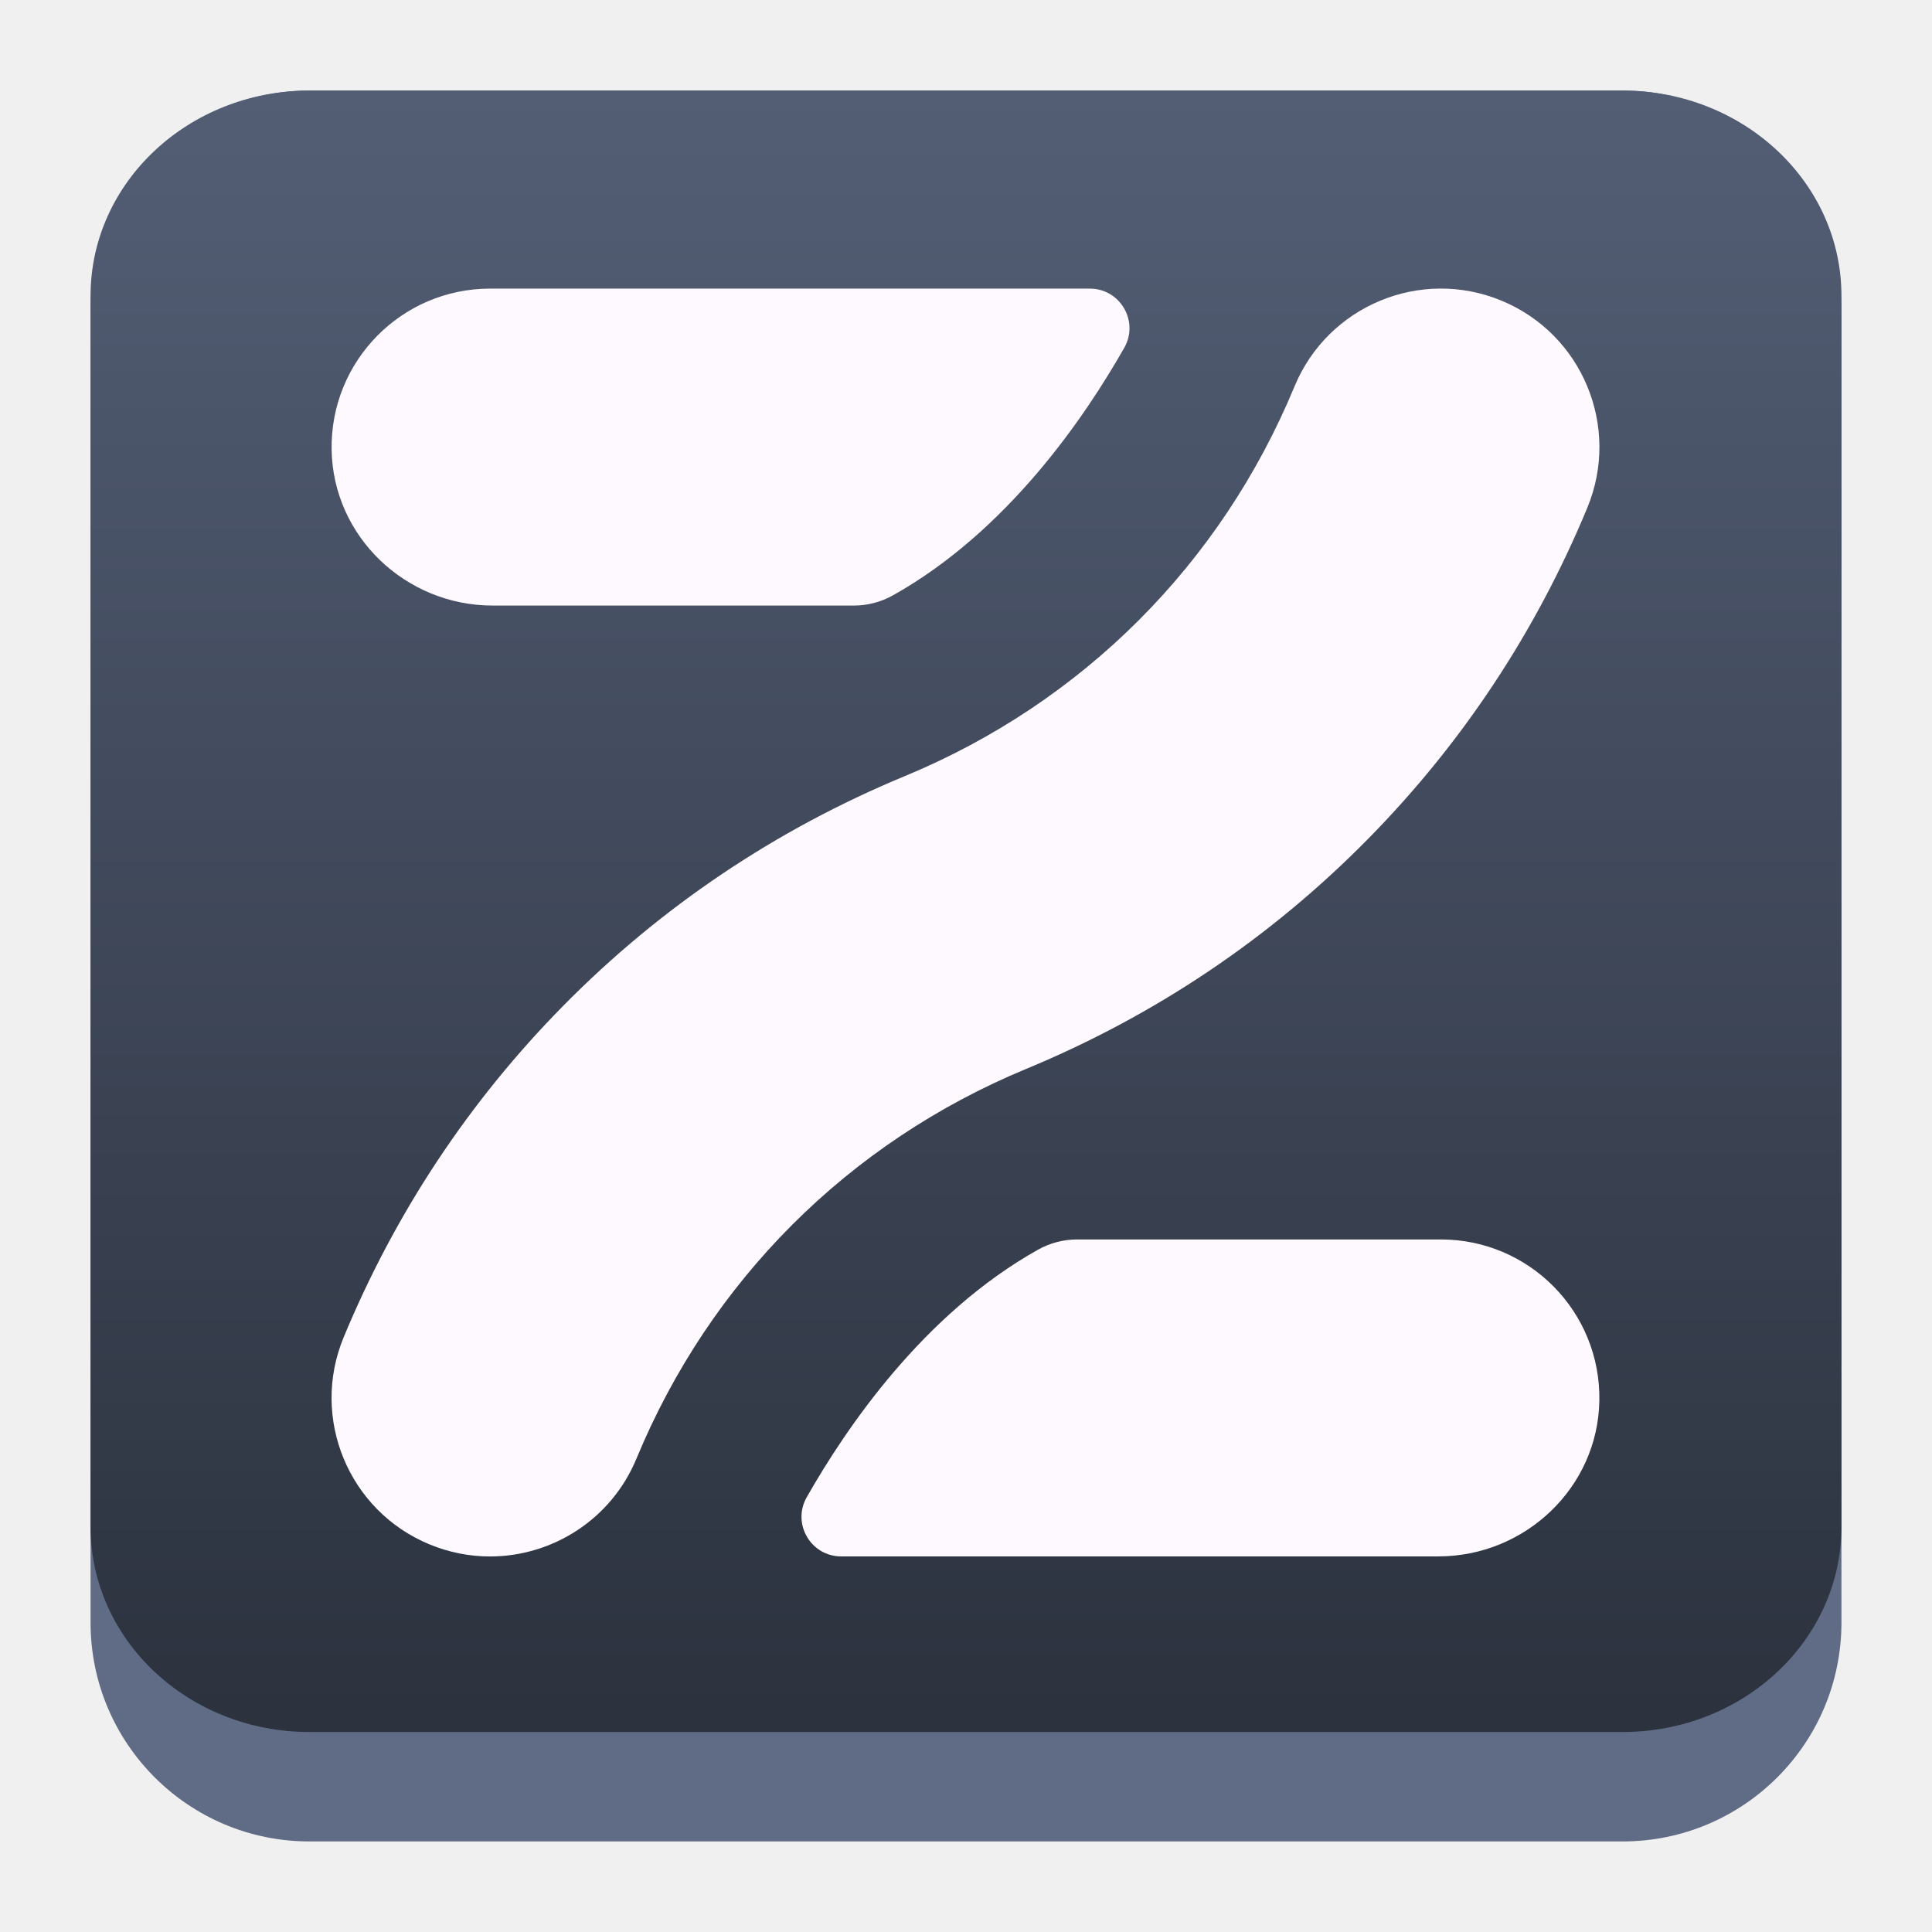
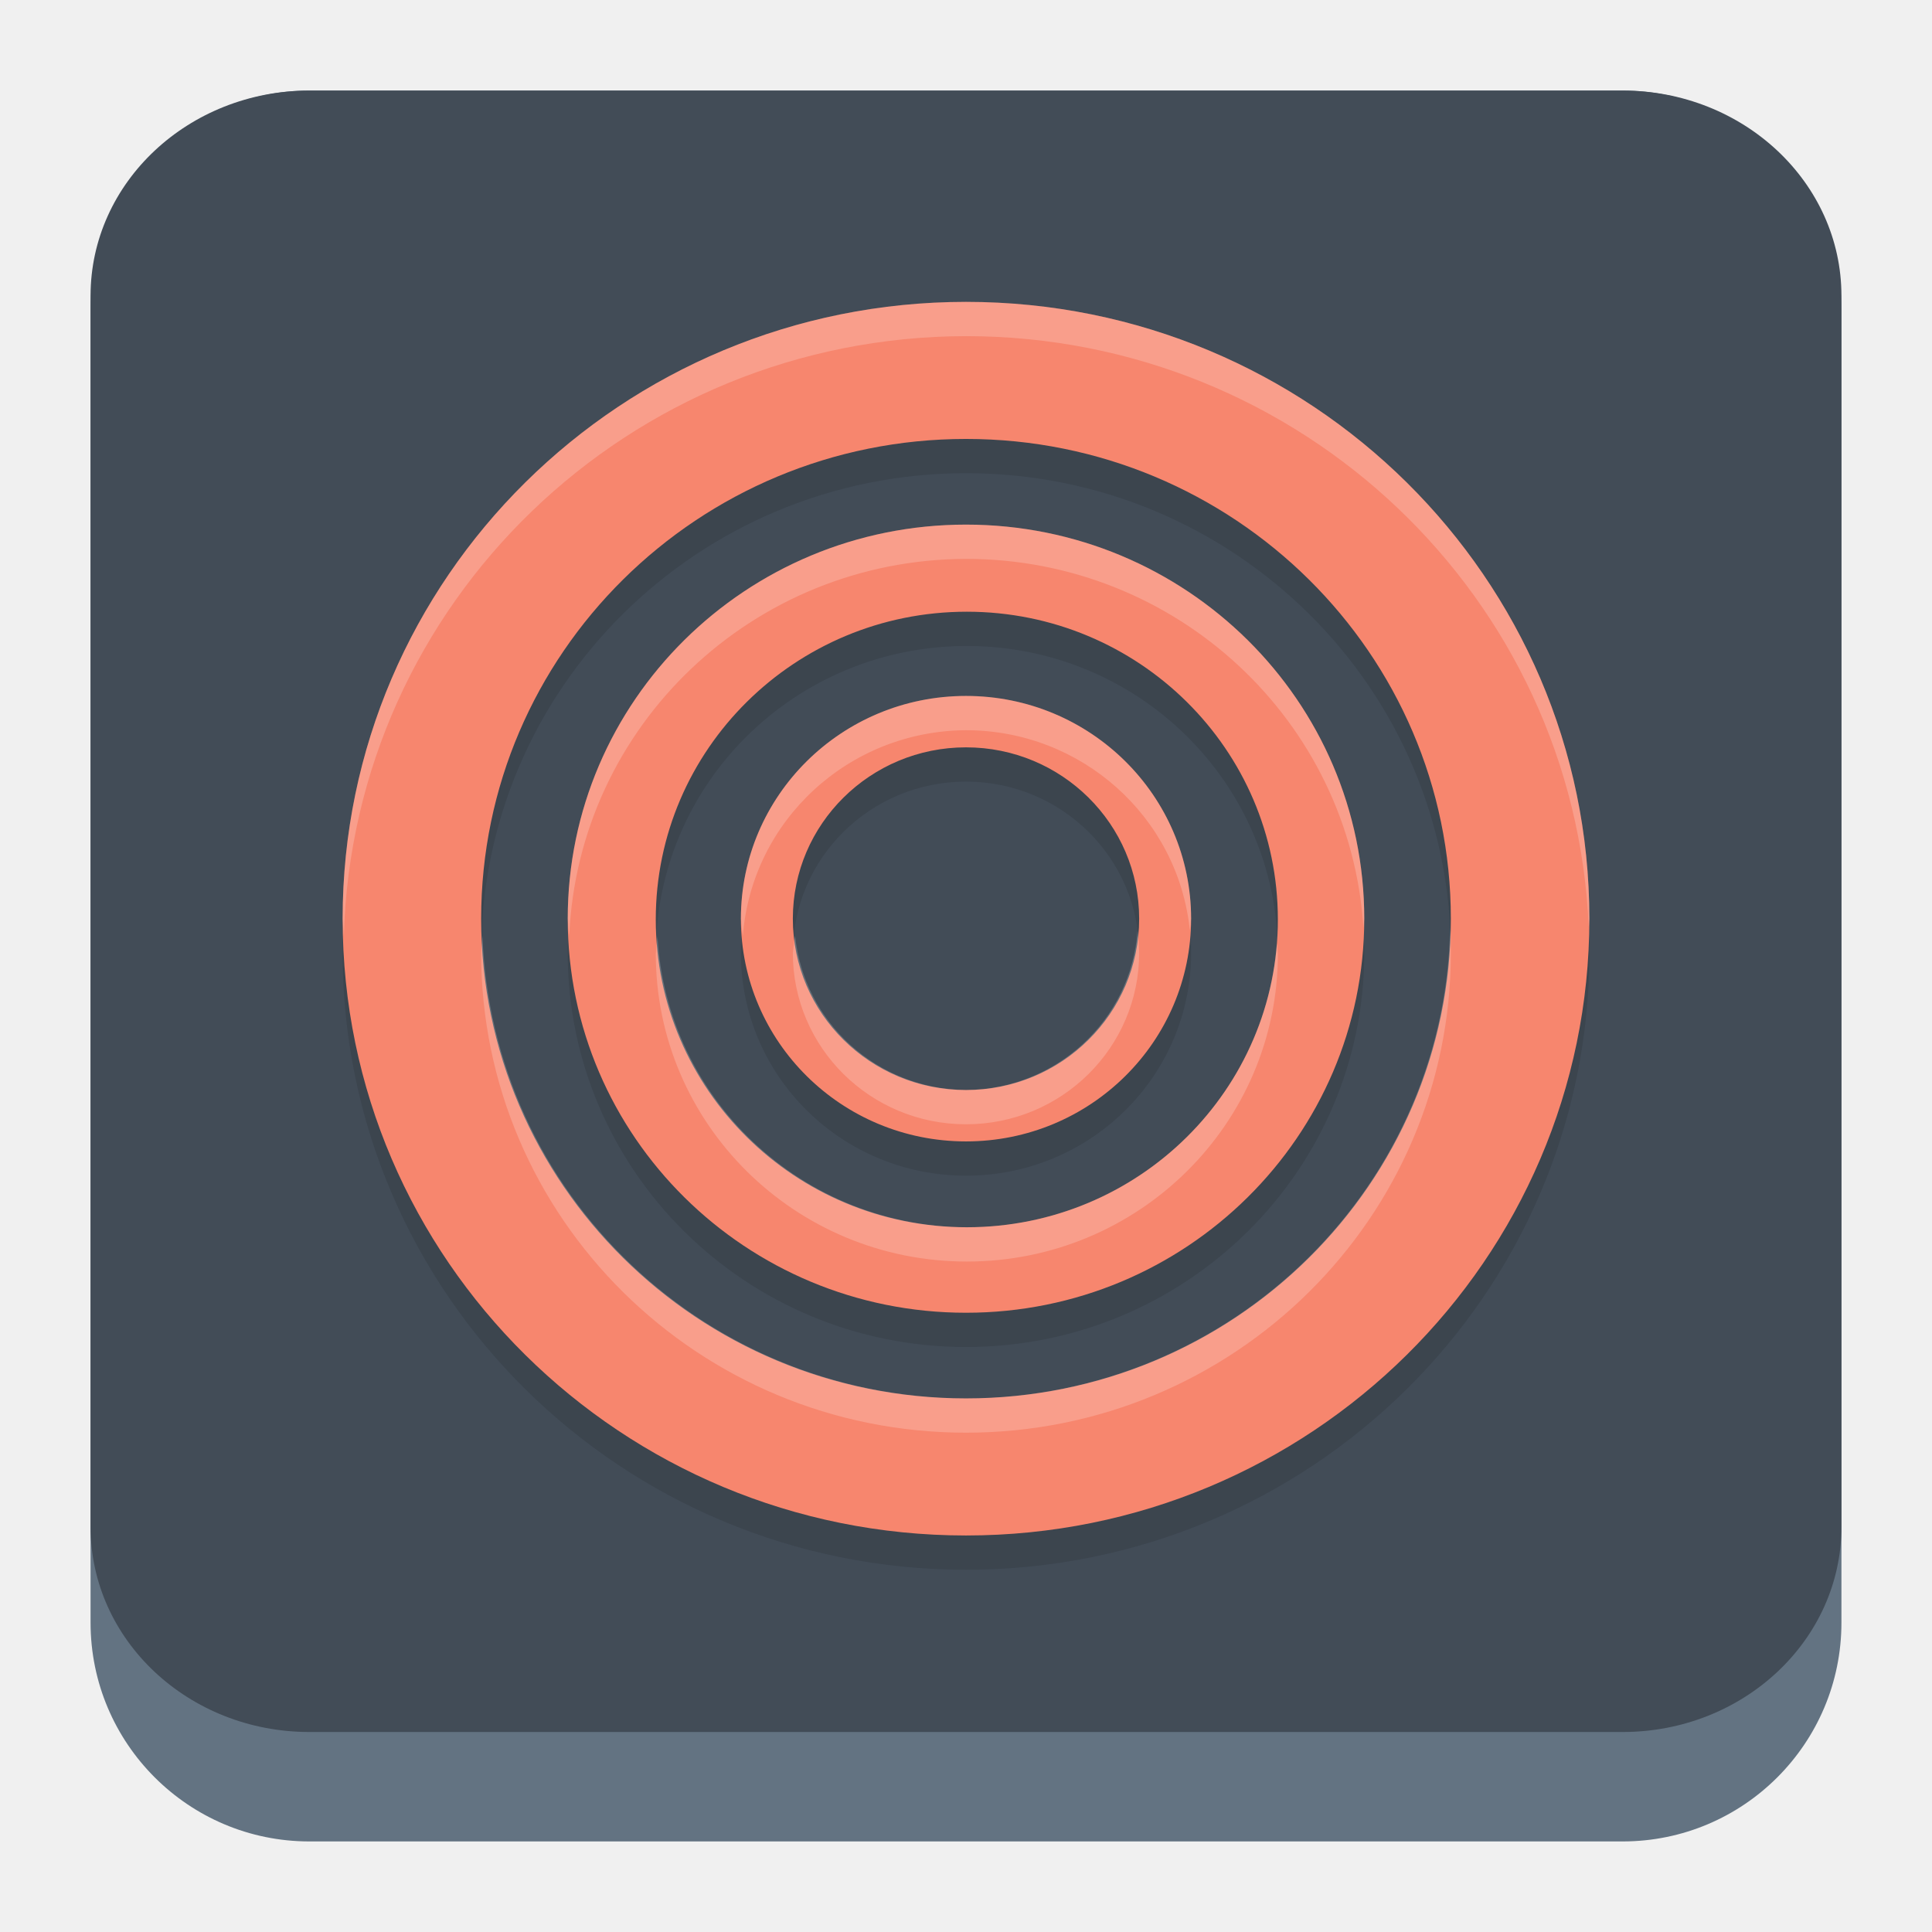
<svg xmlns="http://www.w3.org/2000/svg" xmlns:xlink="http://www.w3.org/1999/xlink" width="64" height="64" version="1.1" id="svg23117">
  <defs id="defs23105">
    <linearGradient id="a" y1="547.634" y2="499.679" x2="388.865" gradientUnits="userSpaceOnUse" gradientTransform="translate(-453.0439,-539.8148)" x1="428.816">
      <stop stop-color="#2a2c2f" id="stop23090" />
      <stop offset="1" stop-color="#536161" id="stop23092" />
    </linearGradient>
    <linearGradient id="b" y1="44" y2="12" x2="14" gradientUnits="userSpaceOnUse" x1="36" gradientTransform="translate(-68.47388,-40.01483)">
      <stop stop-color="#536161" style="stop-color:#bfc9c9;stop-opacity:1" id="stop23095" />
      <stop offset="1" stop-color="#f4f5f5" style="stop-color:#fbfbfb;stop-opacity:1" id="stop23097" />
    </linearGradient>
    <linearGradient id="c" y1="527.014" x1="406.501" y2="539.825" x2="419.974" gradientUnits="userSpaceOnUse" gradientTransform="translate(-453.0439,-539.8148)">
      <stop stop-color="#292c2f" id="stop23100" />
      <stop offset="1" stop-opacity="0" id="stop23102" />
-     </linearGradient>
-     <linearGradient xlink:href="#linearGradient22063" id="linearGradient22065" x1="-14" y1="6" x2="-14" y2="-10" gradientUnits="userSpaceOnUse" gradientTransform="matrix(3.625,0,0,3.625,82.75001,39.25)" />
-     <linearGradient id="linearGradient22063">
-       <stop style="stop-color:#292f3a;stop-opacity:1;" offset="0" id="stop22059" />
-       <stop style="stop-color:#535e75;stop-opacity:1;" offset="1" id="stop22061" />
    </linearGradient>
    <linearGradient gradientTransform="matrix(1.417514,0,0,1.417514,-0.972613,0.3330346)" id="b-3" y1="23.775" x1="22.54" y2="35.804" x2="35.771" gradientUnits="userSpaceOnUse">
      <stop stop-color="#292c2f" id="stop12" />
      <stop offset="1" stop-color="#292c2f" stop-opacity="0" id="stop14" />
    </linearGradient>
    <linearGradient xlink:href="#linearGradient4564" id="linearGradient4570" x1="18.653" y1="20.191" x2="7.432" y2="8.525" gradientUnits="userSpaceOnUse" gradientTransform="matrix(1,0,0,1.157895,8.000003,3.145132)" />
    <linearGradient id="linearGradient4564">
      <stop style="stop-color:#ffa92d;stop-opacity:1;" offset="0" id="stop4566" />
      <stop style="stop-color:#ffc169;stop-opacity:1" offset="1" id="stop4568" />
    </linearGradient>
    <linearGradient xlink:href="#linearGradient4574" id="linearGradient4580" x1="28.615" y1="21.502" x2="39.94" y2="10.118" gradientUnits="userSpaceOnUse" gradientTransform="matrix(1,0,0,1.157895,8.000003,3.145132)" />
    <linearGradient id="linearGradient4574">
      <stop style="stop-color:#bf4231;stop-opacity:1;" offset="0" id="stop4576" />
      <stop style="stop-color:#f58273;stop-opacity:1" offset="1" id="stop4578" />
    </linearGradient>
    <linearGradient xlink:href="#linearGradient4590" id="linearGradient4596" x1="33.241" y1="30.191" x2="40.393" y2="37.416" gradientUnits="userSpaceOnUse" gradientTransform="matrix(1,0,0,1.157895,8.000003,3.145132)" />
    <linearGradient id="linearGradient4590">
      <stop id="stop4594" offset="0" style="stop-color:#54d883;stop-opacity:1" />
      <stop id="stop4592" offset="1" style="stop-color:#3bb566;stop-opacity:1;" />
    </linearGradient>
    <linearGradient xlink:href="#linearGradient4582" id="linearGradient4588" x1="19.831" y1="26.561" x2="9.69" y2="37.881" gradientUnits="userSpaceOnUse" gradientTransform="matrix(1,0,0,1.157895,8.000003,3.145132)" />
    <linearGradient id="linearGradient4582">
      <stop id="stop4586" offset="0" style="stop-color:#7cbcec;stop-opacity:1" />
      <stop id="stop4584" offset="1" style="stop-color:#3b85b5;stop-opacity:1;" />
    </linearGradient>
    <linearGradient xlink:href="#linearGradient4626" id="linearGradient4632" x1="23.693" y1="21.277" x2="34.937" y2="32.522" gradientUnits="userSpaceOnUse" gradientTransform="matrix(1.1,0,0,1.1,5.600003,4.534606)" />
    <linearGradient id="linearGradient4626">
      <stop style="stop-color:#000000;stop-opacity:1;" offset="0" id="stop4628" />
      <stop style="stop-color:#000000;stop-opacity:0;" offset="1" id="stop4630" />
    </linearGradient>
    <linearGradient xlink:href="#linearGradient4598" id="linearGradient4604" x1="27.197" y1="33.475" x2="21.366" y2="14.901" gradientUnits="userSpaceOnUse" gradientTransform="matrix(1.1,0,0,1.32,5.600003,-0.7453944)" />
    <linearGradient id="linearGradient4598">
      <stop style="stop-color:#172525;stop-opacity:1;" offset="0" id="stop4600" />
      <stop style="stop-color:#334545;stop-opacity:1" offset="1" id="stop4602" />
    </linearGradient>
    <linearGradient xlink:href="#linearGradient4656" id="linearGradient4662" x1="19.025" y1="15.232" x2="29.946" y2="31.765" gradientUnits="userSpaceOnUse" gradientTransform="matrix(1.1,0,0,1.1,6.700003,4.534606)" />
    <linearGradient id="linearGradient4656">
      <stop style="stop-color:#ffffff;stop-opacity:1;" offset="0" id="stop4658" />
      <stop style="stop-color:#536161;stop-opacity:1" offset="1" id="stop4660" />
    </linearGradient>
    <linearGradient id="linearGradient6568" x1="27" x2="27" y1="50" y2="54" gradientTransform="translate(-88.22814,-33.96119)" gradientUnits="userSpaceOnUse">
      <stop stop-color="#51595b" offset="0" id="stop191" />
      <stop stop-color="#777c81" offset="1" id="stop193" />
    </linearGradient>
    <linearGradient id="linearGradient14245" x1="111.561" x2="123.561" y1="45.061" y2="57.061" gradientTransform="matrix(1.989655,0,0,1.989655,-207.3491,-47.52975)" gradientUnits="userSpaceOnUse" xlink:href="#linearGradient4626" />
    <linearGradient id="linearGradient14247" x1="125.439" x2="133.561" y1="35" y2="35" gradientTransform="matrix(1.989655,0,0,1.989655,-227.2457,-47.52975)" gradientUnits="userSpaceOnUse">
      <stop stop-color="#2980b9" offset="0" id="stop202" />
    </linearGradient>
    <linearGradient id="linearGradient14249" x1="115.5" x2="119.5" y1="39" y2="35" gradientTransform="matrix(1.989655,0,0,1.989655,-207.3491,-47.52975)" gradientUnits="userSpaceOnUse" xlink:href="#linearGradient4626" />
    <linearGradient id="linearGradient14251" x1="111.561" x2="124.561" y1="45.061" y2="58.061" gradientTransform="matrix(1.989655,0,0,1.989655,-190.5575,-39.69159)" gradientUnits="userSpaceOnUse" xlink:href="#linearGradient4626" />
    <linearGradient id="linearGradient14253" x1="131" x2="109.439" y1="49" y2="30.939" gradientTransform="matrix(1.989655,0,0,1.989655,-207.3491,-47.52975)" gradientUnits="userSpaceOnUse">
      <stop stop-color="#3498db" offset="0" id="stop207" />
      <stop stop-color="#3daee9" offset="1" id="stop209" />
    </linearGradient>
    <linearGradient id="b-36" gradientTransform="matrix(1.125,0,0,1.218747,5.000019,-3.005861)" gradientUnits="userSpaceOnUse" x1="25.07" x2="25" y1="33.844" y2="10">
      <stop offset="0" stop-color="#73ba25" id="stop202-7" />
      <stop offset="1" stop-color="#96cb5c" id="stop204" />
    </linearGradient>
    <linearGradient id="c-5" gradientUnits="userSpaceOnUse" x1="10" x2="34" xlink:href="#a-3" y1="10" y2="34" gradientTransform="matrix(1.125,0,0,1.125,5.000019,4.689135)" />
    <linearGradient id="a-3" gradientTransform="translate(384.57,500.8)" gradientUnits="userSpaceOnUse" x1="10" x2="15" y1="36" y2="41">
      <stop offset="0" stop-color="#292c2f" id="stop196" />
      <stop offset="1" stop-opacity="0" id="stop198" />
    </linearGradient>
    <linearGradient id="d" gradientTransform="matrix(1.125,0,0,1.125,5.000019,4.689138)" gradientUnits="userSpaceOnUse" x2="0" y1="20" y2="44">
      <stop offset="0" stop-color="#eff0f1" id="stop191-5" />
      <stop offset="1" stop-color="#bdc3c7" id="stop193-6" />
    </linearGradient>
    <linearGradient id="e" gradientTransform="matrix(1.125,0,0,1.125,20.86249,5.814138)" gradientUnits="userSpaceOnUse" x1="9.905" x2="14.905" xlink:href="#a-3" y1="36" y2="41" />
    <linearGradient id="b-367" gradientTransform="matrix(1.125,0,0,1.218747,5.013491,-2.694999)" gradientUnits="userSpaceOnUse" x1="25.07" x2="25" y1="33.844" y2="10">
      <stop offset="0" stop-color="#73ba25" id="stop220" />
      <stop offset="1" stop-color="#96cb5c" id="stop222" />
    </linearGradient>
    <linearGradient id="c-53" gradientTransform="matrix(1.125,0,0,1.125,3.888486,5)" gradientUnits="userSpaceOnUse" x1="11" x2="35" xlink:href="#a-3" y1="10" y2="34" />
    <linearGradient id="d-6" gradientTransform="matrix(1.125,0,0,1.125,5.013491,5.000002)" gradientUnits="userSpaceOnUse" x2="0" y1="20" y2="44">
      <stop offset="0" stop-color="#eff0f1" id="stop209-2" />
      <stop offset="1" stop-color="#bdc3c7" id="stop211" />
    </linearGradient>
    <linearGradient id="e-9" gradientTransform="matrix(1.125,0,0,1.125,20.87599,6.125002)" gradientUnits="userSpaceOnUse" x1="9.905" x2="14.905" xlink:href="#a-3" y1="36" y2="41" />
    <linearGradient id="linearGradient4167">
      <stop id="stop4169" offset="0" style="stop-color:#5f5f5f;stop-opacity:1" />
      <stop style="stop-color:#7b7b7b;stop-opacity:1;" offset="0.002" id="stop4171" />
      <stop style="stop-color:#b8b8b8;stop-opacity:1;" offset="0.016" id="stop4173" />
      <stop id="stop4175" offset="0.069" style="stop-color:#7b7b7b;stop-opacity:1;" />
      <stop id="stop4177" offset="1" style="stop-color:#7b7b7b;stop-opacity:1;" />
    </linearGradient>
    <linearGradient id="linearGradient4434">
      <stop style="stop-color:#23343f;stop-opacity:1;" offset="0" id="stop4436" />
      <stop style="stop-color:#0d2024;stop-opacity:1;" offset="1" id="stop4438" />
    </linearGradient>
    <linearGradient id="linearGradient3863">
      <stop style="stop-color:#5f5f5f;stop-opacity:1" offset="0" id="stop3865" />
      <stop id="stop4068" offset="0.008" style="stop-color:#7b7b7b;stop-opacity:1;" />
      <stop id="stop4066" offset="0.016" style="stop-color:#bcbcbc;stop-opacity:1;" />
      <stop style="stop-color:#7b7b7b;stop-opacity:1;" offset="0.116" id="stop4070" />
      <stop style="stop-color:#7b7b7b;stop-opacity:1;" offset="1" id="stop3867" />
    </linearGradient>
    <clipPath clipPathUnits="userSpaceOnUse" id="clipPath4998">
      <path id="path5000" d="m 362.869,919.99 -26.457,78.126 c -0.199,0.567 1.276,1.281 3.09,1.244 h 208.389 c 2.009,0.041 3.388,-0.677 3.19,-1.244 l -24.426,-78.126 c -0.131,-0.368 -0.512,-0.631 -0.902,-0.622 H 364.766 c -0.885,0 -1.768,0.345 -1.896,0.622 z" style="fill:url(#radialGradient5002);fill-opacity:1;stroke:none" />
    </clipPath>
    <linearGradient id="linearGradient4751">
      <stop id="stop4753" offset="0" style="stop-color:#0d2024;stop-opacity:1;" />
      <stop style="stop-color:#1d363e;stop-opacity:1;" offset="0.695" id="stop4755" />
      <stop id="stop4757" offset="1" style="stop-color:#2e4c59;stop-opacity:1;" />
    </linearGradient>
    <linearGradient id="linearGradient4573">
      <stop style="stop-color:#0d2024;stop-opacity:1;" offset="0" id="stop4575" />
      <stop id="stop4749" offset="0.68" style="stop-color:#1d363e;stop-opacity:1;" />
      <stop style="stop-color:#2e4c59;stop-opacity:1;" offset="1" id="stop4577" />
    </linearGradient>
    <linearGradient id="linearGradient4533">
      <stop style="stop-color:#000000;stop-opacity:1;" offset="0" id="stop4535" />
      <stop style="stop-color:#5b91ac;stop-opacity:0;" offset="1" id="stop4537" />
    </linearGradient>
    <linearGradient id="linearGradient4563">
      <stop style="stop-color:#000000;stop-opacity:1;" offset="0" id="stop4565" />
      <stop style="stop-color:#2f4a58;stop-opacity:1;" offset="1" id="stop4567" />
    </linearGradient>
    <linearGradient id="linearGradient4401">
      <stop style="stop-color:#1c2e37;stop-opacity:1;" offset="0" id="stop4403" />
      <stop id="stop4423" offset="0.236" style="stop-color:#2d627b;stop-opacity:1;" />
      <stop style="stop-color:#357c9d;stop-opacity:1;" offset="0.593" id="stop4427" />
      <stop id="stop4429" offset="0.871" style="stop-color:#9fcce0;stop-opacity:1" />
      <stop id="stop4421" offset="0.905" style="stop-color:#3e97bf;stop-opacity:1" />
      <stop style="stop-color:#9ecbdf;stop-opacity:1;" offset="0.945" id="stop4425" />
      <stop style="stop-color:#ffffff;stop-opacity:1;" offset="1" id="stop4405" />
    </linearGradient>
    <linearGradient id="linearGradient4411">
      <stop style="stop-color:#13191b;stop-opacity:0;" offset="0" id="stop4413" />
      <stop id="stop4419" offset="0.931" style="stop-color:#13191b;stop-opacity:0" />
      <stop style="stop-color:#00385c;stop-opacity:1;" offset="1" id="stop4415" />
    </linearGradient>
    <clipPath clipPathUnits="userSpaceOnUse" id="clipPath4785">
      <circle style="opacity:0.354;fill:url(#radialGradient4790);fill-opacity:1;fill-rule:evenodd;stroke:none" id="path4788" transform="matrix(0.5508793,0,0,0.7444746,348.8366,72.65101)" cx="-397.875" cy="-33.375" r="8.125" />
    </clipPath>
    <clipPath clipPathUnits="userSpaceOnUse" id="clipPath933">
      <circle style="opacity:0.354;fill:url(#radialGradient4790);fill-opacity:1;fill-rule:evenodd;stroke:none" id="path931" transform="matrix(0.5508793,0,0,0.7444746,348.8366,72.65101)" cx="-397.875" cy="-33.375" r="8.125" />
    </clipPath>
    <clipPath clipPathUnits="userSpaceOnUse" id="clipPath496">
      <g id="g500" transform="matrix(-4.51702,0,0,4.517019,271.8743,5.99733)">
        <path id="path498" d="m 13.349,29.445 c -0.715,0 -1.363,0.212 -1.453,0.477 L 5.345,49.335 c -0.003,0.009 -0.006,0.018 -0.007,0.028 -2.878e-4,0.002 1.709e-4,0.005 0,0.007 v 0.014 l 0.007,2.996 c -0.089,0.294 0.612,0.533 1.57,0.533 H 57.114 c 0.959,0 1.659,-0.239 1.57,-0.533 l 0.007,-2.996 c 1.47e-4,-0.004 2.22e-4,-0.009 0,-0.014 -8.85e-4,-0.012 -0.003,-0.023 -0.007,-0.035 L 52.223,29.922 C 52.135,29.657 51.485,29.445 50.77,29.445 H 13.349 Z" style="fill:url(#linearGradient4237);fill-opacity:1;stroke-width:0.221" />
      </g>
    </clipPath>
    <clipPath clipPathUnits="userSpaceOnUse" id="clipPath502">
      <g id="g506" transform="matrix(4.51702,0,0,4.517019,-17.11032,802.3595)">
        <path id="path504" d="m 13.349,29.445 c -0.715,0 -1.363,0.212 -1.453,0.477 L 5.345,49.335 c -0.003,0.009 -0.006,0.018 -0.007,0.028 -2.878e-4,0.002 1.709e-4,0.005 0,0.007 v 0.014 l 0.007,2.996 c -0.089,0.294 0.612,0.533 1.57,0.533 H 57.114 c 0.959,0 1.659,-0.239 1.57,-0.533 l 0.007,-2.996 c 1.47e-4,-0.004 2.22e-4,-0.009 0,-0.014 -8.85e-4,-0.012 -0.003,-0.023 -0.007,-0.035 L 52.223,29.922 C 52.135,29.657 51.485,29.445 50.77,29.445 H 13.349 Z" style="fill:url(#linearGradient4237);fill-opacity:1;stroke-width:0.221" />
      </g>
    </clipPath>
    <clipPath clipPathUnits="userSpaceOnUse" id="clipPath508">
      <g id="g512" transform="matrix(4.51702,0,0,4.517019,-17.11032,802.3595)">
        <path id="path510" d="m 13.349,29.445 c -0.715,0 -1.363,0.212 -1.453,0.477 L 5.345,49.335 c -0.003,0.009 -0.006,0.018 -0.007,0.028 -2.878e-4,0.002 1.709e-4,0.005 0,0.007 v 0.014 l 0.007,2.996 c -0.089,0.294 0.612,0.533 1.57,0.533 H 57.114 c 0.959,0 1.659,-0.239 1.57,-0.533 l 0.007,-2.996 c 1.47e-4,-0.004 2.22e-4,-0.009 0,-0.014 -8.85e-4,-0.012 -0.003,-0.023 -0.007,-0.035 L 52.223,29.922 C 52.135,29.657 51.485,29.445 50.77,29.445 H 13.349 Z" style="fill:url(#linearGradient4237);fill-opacity:1;stroke-width:0.221" />
      </g>
    </clipPath>
    <clipPath clipPathUnits="userSpaceOnUse" id="clipPath514">
      <g id="g518" transform="matrix(4.51702,0,0,4.517019,-17.11032,802.3595)">
        <path id="path516" d="m 13.349,29.445 c -0.715,0 -1.363,0.212 -1.453,0.477 L 5.345,49.335 c -0.003,0.009 -0.006,0.018 -0.007,0.028 -2.878e-4,0.002 1.709e-4,0.005 0,0.007 v 0.014 l 0.007,2.996 c -0.089,0.294 0.612,0.533 1.57,0.533 H 57.114 c 0.959,0 1.659,-0.239 1.57,-0.533 l 0.007,-2.996 c 1.47e-4,-0.004 2.22e-4,-0.009 0,-0.014 -8.85e-4,-0.012 -0.003,-0.023 -0.007,-0.035 L 52.223,29.922 C 52.135,29.657 51.485,29.445 50.77,29.445 H 13.349 Z" style="fill:url(#linearGradient4237);fill-opacity:1;stroke-width:0.221" />
      </g>
    </clipPath>
    <clipPath clipPathUnits="userSpaceOnUse" id="clipPath520">
      <g id="g524" transform="matrix(4.51702,0,0,4.517019,-17.11032,802.3595)">
        <path id="path522" d="m 13.349,29.445 c -0.715,0 -1.363,0.212 -1.453,0.477 L 5.345,49.335 c -0.003,0.009 -0.006,0.018 -0.007,0.028 -2.878e-4,0.002 1.709e-4,0.005 0,0.007 v 0.014 l 0.007,2.996 c -0.089,0.294 0.612,0.533 1.57,0.533 H 57.114 c 0.959,0 1.659,-0.239 1.57,-0.533 l 0.007,-2.996 c 1.47e-4,-0.004 2.22e-4,-0.009 0,-0.014 -8.85e-4,-0.012 -0.003,-0.023 -0.007,-0.035 L 52.223,29.922 C 52.135,29.657 51.485,29.445 50.77,29.445 H 13.349 Z" style="fill:url(#linearGradient4237);fill-opacity:1;stroke-width:0.221" />
      </g>
    </clipPath>
  </defs>
-   <path d="M 3,10.25 C 3,6.246 6.246,3 10.25,3 h 43.5 c 4.004,0 7.25,3.246 7.25,7.25 v 43.5 c 0,4.004 -3.246,7.25 -7.25,7.25 H 10.25 C 6.246,61 3,57.754 3,53.75 Z" id="path736" style="fill:#606c86;fill-opacity:1;stroke-width:3.625" />
-   <path d="M 3,9.797 C 3,6.043 6.246,3 10.25,3 h 43.5 c 4.004,0 7.25,3.043 7.25,6.797 v 40.781 c 0,3.754 -3.246,6.797 -7.25,6.797 H 10.25 C 6.246,57.375 3,54.332 3,50.578 Z" id="path738" style="fill:url(#linearGradient22065);fill-opacity:1;stroke-width:3.625" />
-   <g id="f" transform="matrix(0.8960002,0,0,0.8960002,-3.856851,-5.280691)">
-     <path class="i" d="m 63.435,57.677 c -0.054,3.212 -2.742,5.759 -5.955,5.759 H 35.404 c -1.122,0 -1.829,-1.21 -1.275,-2.186 1.463,-2.574 4.32,-6.783 8.553,-9.154 0.441,-0.247 0.937,-0.378 1.442,-0.378 H 57.577 c 3.269,0 5.913,2.677 5.858,5.959 z" id="path3" style="fill:#fef9fe;stroke-width:0px" />
-     <path class="i" d="m 45.871,18.75 c -1.463,2.574 -4.32,6.783 -8.553,9.154 -0.441,0.247 -0.937,0.378 -1.442,0.378 H 22.52 c -3.213,0 -5.901,-2.546 -5.955,-5.759 -0.055,-3.282 2.589,-5.959 5.858,-5.959 h 22.173 c 1.122,0 1.829,1.21 1.275,2.186 z" id="path4" style="fill:#fef9fe;stroke-width:0px" />
-     <path class="i" d="m 22.421,63.438 c -0.747,0 -1.506,-0.144 -2.24,-0.448 -2.99,-1.238 -4.409,-4.666 -3.171,-7.655 1.905,-4.598 4.634,-8.72 8.114,-12.251 3.604,-3.659 7.855,-6.517 12.634,-8.497 6.569,-2.721 11.685,-7.837 14.406,-14.406 1.238,-2.99 4.666,-4.409 7.655,-3.171 2.99,1.238 4.409,4.666 3.171,7.655 -1.905,4.598 -4.634,8.72 -8.114,12.251 -3.604,3.659 -7.855,6.517 -12.634,8.497 -6.569,2.721 -11.685,7.837 -14.406,14.406 -0.934,2.256 -3.116,3.619 -5.415,3.619 z" id="path5" style="fill:#fef9fe;stroke-width:0px" />
+   <path d="M 3,10.25 C 3,6.246 6.246,3 10.25,3 h 43.5 c 4.004,0 7.25,3.246 7.25,7.25 v 43.5 c 0,4.004 -3.246,7.25 -7.25,7.25 H 10.25 C 6.246,61 3,57.754 3,53.75 Z" id="path736" style="fill:#637382;fill-opacity:1;stroke-width:3.625" />
+   <path d="M 3,9.797 C 3,6.043 6.246,3 10.25,3 h 43.5 c 4.004,0 7.25,3.043 7.25,6.797 v 40.781 c 0,3.754 -3.246,6.797 -7.25,6.797 H 10.25 C 6.246,57.375 3,54.332 3,50.578 Z" id="path738" style="fill:#424c57;fill-opacity:1;stroke-width:3.625" />
+   <g id="g2" transform="matrix(1.147222,0,0,1.135135,-2.416663,-75.13513)" style="stroke-width:0.876">
+     <path style="opacity:0.1;stroke-width:0.876" d="M 30,87.5 A 6.5,6.5 0 0 0 23.5,94 6.5,6.5 0 0 0 30,100.5 6.5,6.5 0 0 0 36.5,94 6.5,6.5 0 0 0 30,87.5 Z m 0,1.5 a 5,5 0 0 1 5,5 5,5 0 0 1 -5,5 5,5 0 0 1 -5,-5 5,5 0 0 1 5,-5 z m 0,-6.5 A 11.5,11.5 0 0 0 18.5,94 11.5,11.5 0 0 0 30,105.5 11.5,11.5 0 0 0 41.5,94 11.5,11.5 0 0 0 30,82.5 Z m 0.023,2.542 a 8.982,8.982 0 0 1 8.982,8.981 8.982,8.982 0 0 1 -8.982,8.982 8.982,8.982 0 0 1 -8.981,-8.982 8.982,8.982 0 0 1 8.981,-8.981 z M 30,76 A 18,18 0 0 0 12,94 18,18 0 0 0 30,112 18,18 0 0 0 48,94 18,18 0 0 0 30,76 Z m 0,4 A 14,14 0 0 1 44,94 14,14 0 0 1 30,108 14,14 0 0 1 16,94 14,14 0 0 1 30,80 Z" id="path3-3" />
+     <path style="fill:#f7866e;fill-opacity:1;stroke-width:0.876" d="M 30,86.5 A 6.5,6.5 0 0 0 23.5,93 6.5,6.5 0 0 0 30,99.5 6.5,6.5 0 0 0 36.5,93 6.5,6.5 0 0 0 30,86.5 Z m 0,1.5 a 5,5 0 0 1 5,5 5,5 0 0 1 -5,5 5,5 0 0 1 -5,-5 5,5 0 0 1 5,-5 z m 0,-6.5 A 11.5,11.5 0 0 0 18.5,93 11.5,11.5 0 0 0 30,104.5 11.5,11.5 0 0 0 41.5,93 11.5,11.5 0 0 0 30,81.5 Z m 0.023,2.542 a 8.982,8.982 0 0 1 8.982,8.981 8.982,8.982 0 0 1 -8.982,8.982 8.982,8.982 0 0 1 -8.981,-8.982 8.982,8.982 0 0 1 8.981,-8.981 z M 30,75 A 18,18 0 0 0 12,93 18,18 0 0 0 30,111 18,18 0 0 0 48,93 18,18 0 0 0 30,75 Z m 0,4 A 14,14 0 0 1 44,93 14,14 0 0 1 30,107 14,14 0 0 1 16,93 14,14 0 0 1 30,79 Z" id="path4-6" />
+     <path style="opacity:0.2;fill:#ffffff;stroke-width:0.876" d="M 30,75 A 18,18 0 0 0 12,93 18,18 0 0 0 12.035,93.5 18,18 0 0 1 30,76 18,18 0 0 1 47.982,93.254 18,18 0 0 0 48,93 18,18 0 0 0 30,75 Z m 0,6.5 A 11.5,11.5 0 0 0 18.5,93 11.5,11.5 0 0 0 18.543,93.5 11.5,11.5 0 0 1 30,82.5 11.5,11.5 0 0 1 41.477,93.275 11.5,11.5 0 0 0 41.5,93 11.5,11.5 0 0 0 30,81.5 Z m 0,5 A 6.5,6.5 0 0 0 23.5,93 6.5,6.5 0 0 0 23.557,93.5 6.5,6.5 0 0 1 30,87.5 6.5,6.5 0 0 1 36.463,93.334 6.5,6.5 0 0 0 36.5,93 6.5,6.5 0 0 0 30,86.5 Z m 13.98,6.758 A 14,14 0 0 1 30,107 14,14 0 0 1 16.039,93.5 14,14 0 0 0 16,94 14,14 0 0 0 30,108 14,14 0 0 0 44,94 14,14 0 0 0 43.98,93.258 Z m -9.027,0.099 A 5,5 0 0 1 30,98 5,5 0 0 1 25.066,93.5 5,5 0 0 0 25,94 a 5,5 0 0 0 5,5 5,5 0 0 0 5,-5 5,5 0 0 0 -0.047,-0.643 z m -13.861,0.166 a 8.982,8.982 0 0 0 -0.049,0.5 8.982,8.982 0 0 0 8.98,8.983 8.982,8.982 0 0 0 8.983,-8.983 8.982,8.982 0 0 0 -0.029,-0.302 8.982,8.982 0 0 1 -8.954,8.285 8.982,8.982 0 0 1 -8.931,-8.483 z" id="path5-7" />
  </g>
</svg>
